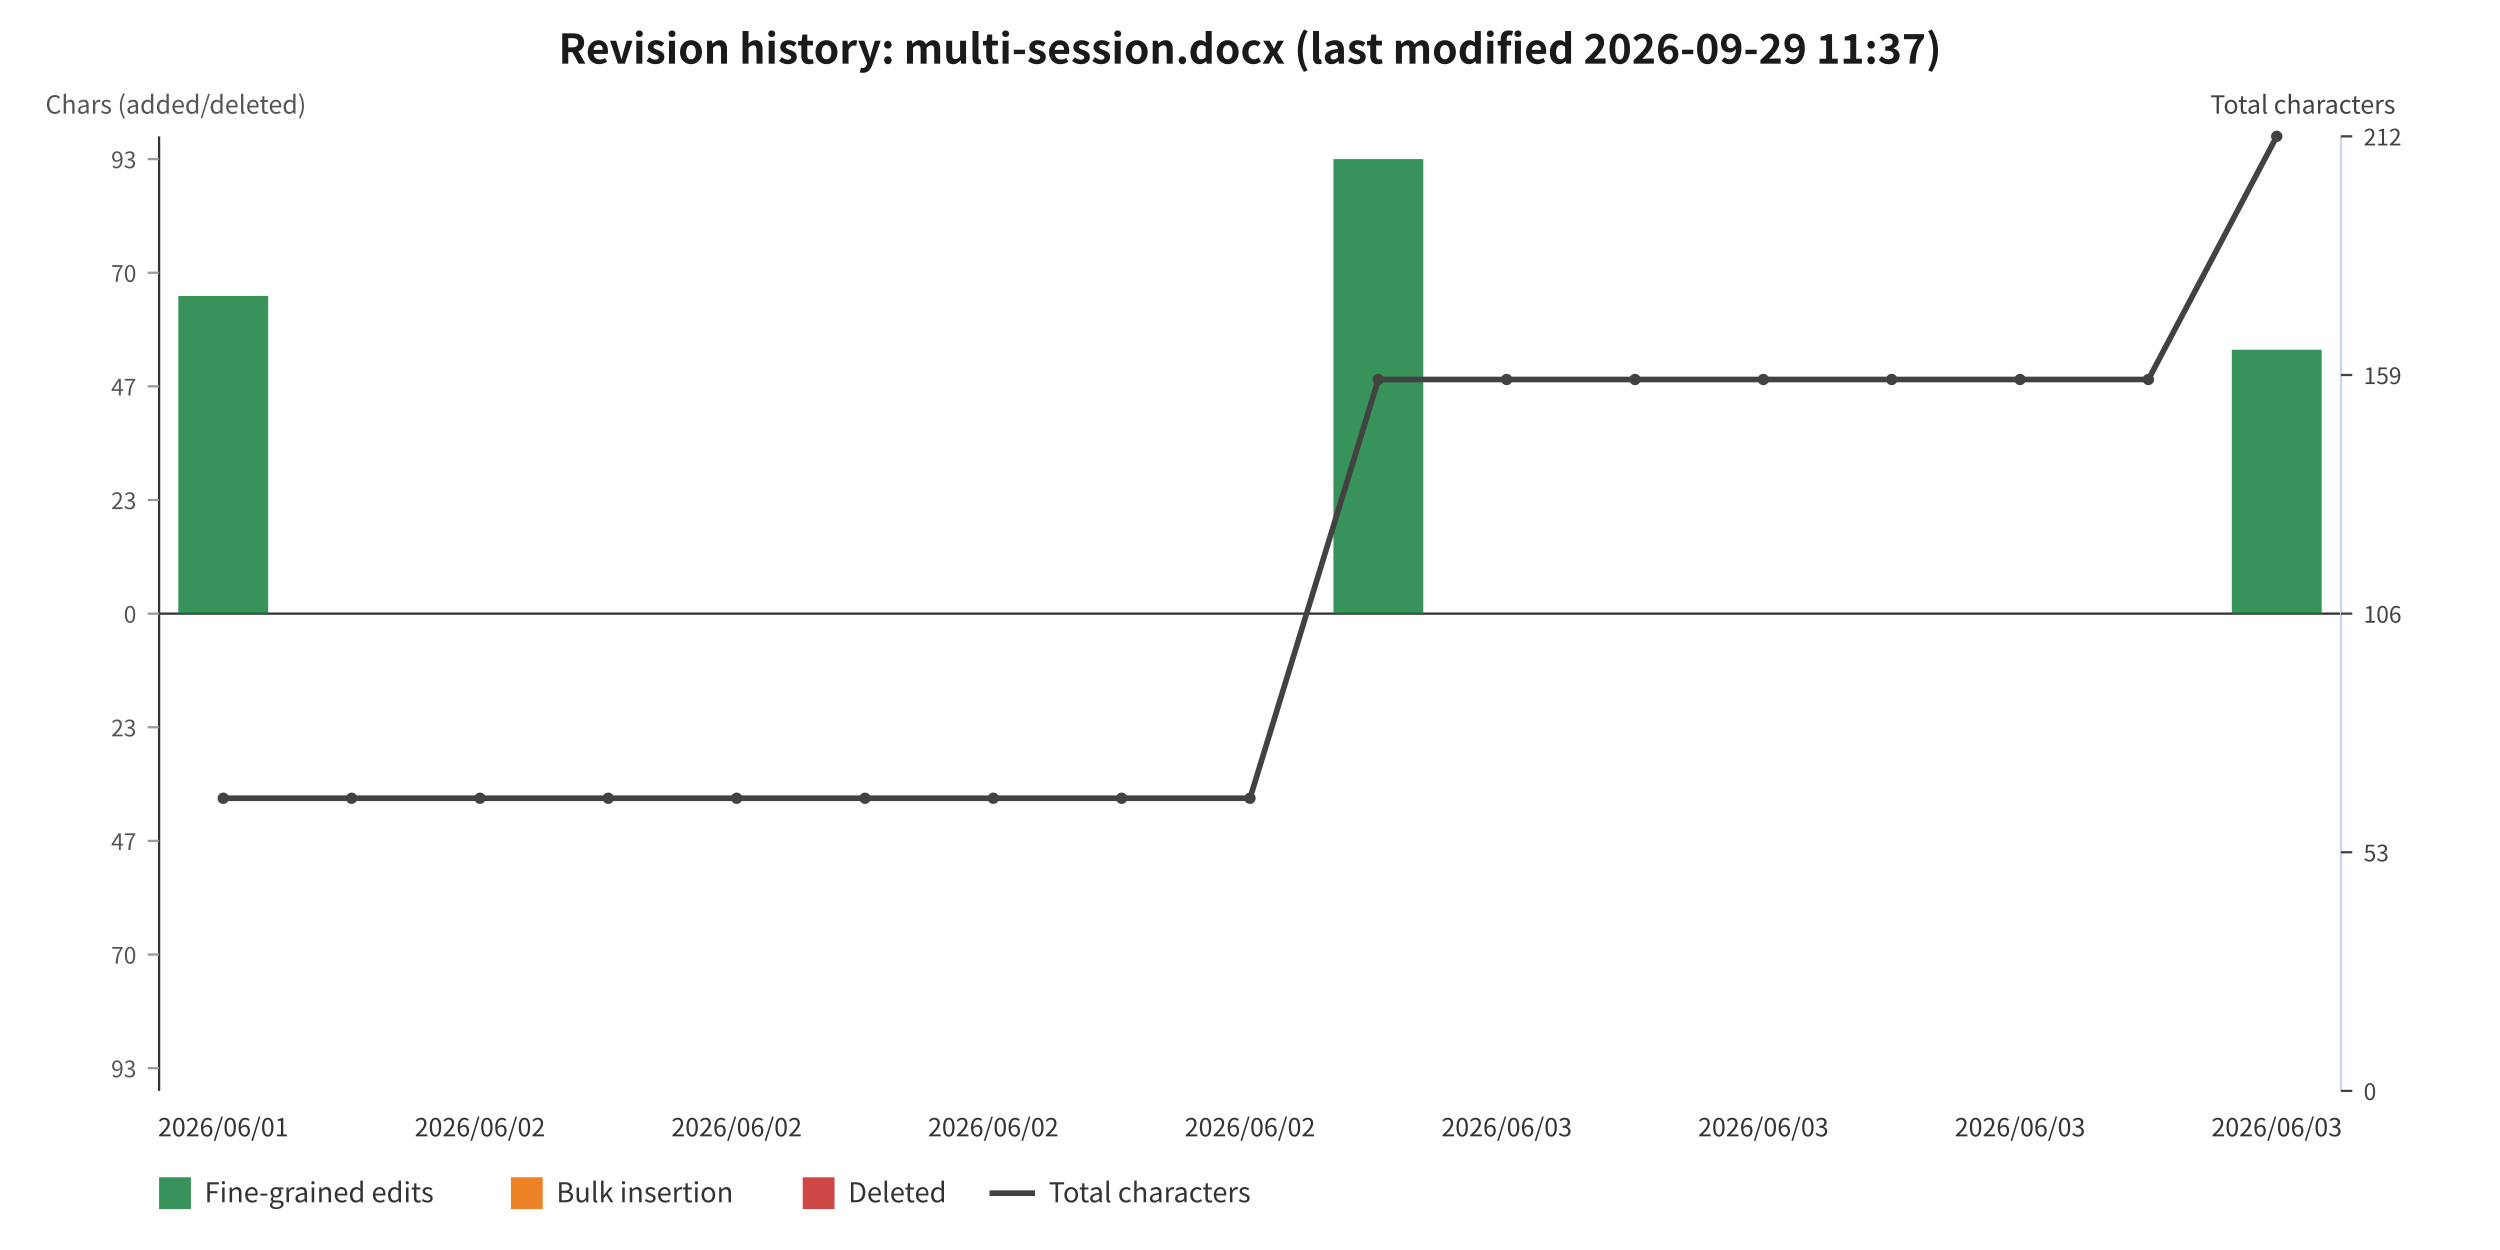
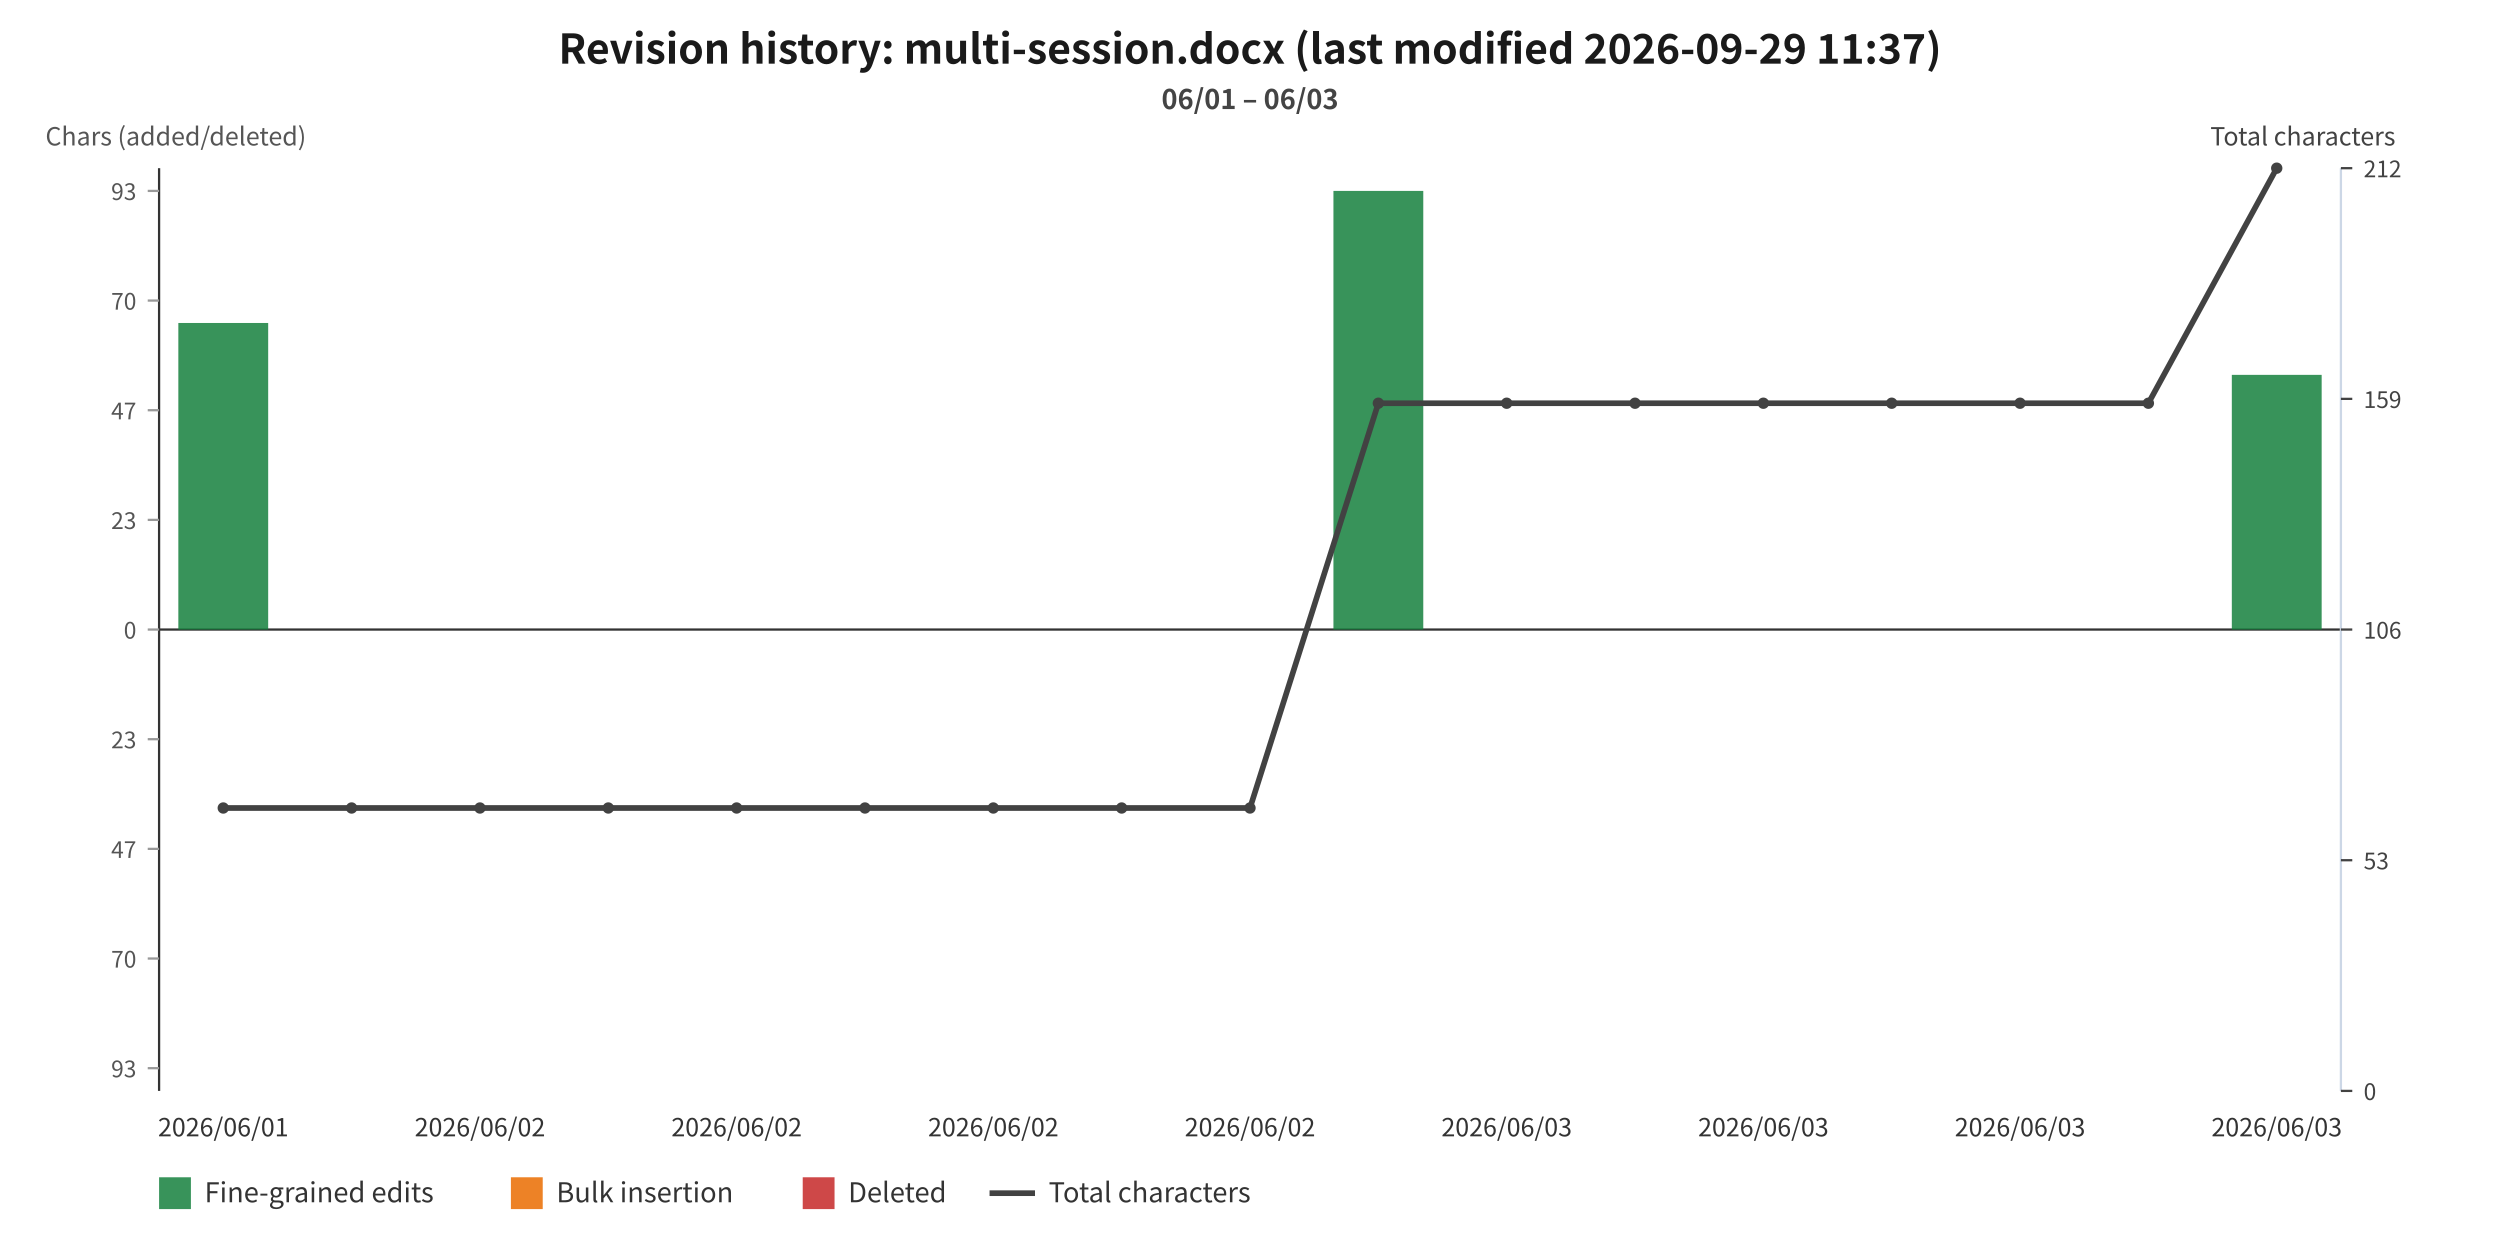
<svg xmlns="http://www.w3.org/2000/svg" width="1100" height="550" viewBox="0 0 1100 550" font-family="'Noto Sans CJK JP', 'Noto Sans JP', 'Yu Gothic', 'Hiragino Sans', Meiryo, 'MS PGothic', 'Helvetica Neue', Arial, sans-serif">
  <rect width="100%" height="100%" fill="#ffffff" />
  <text x="550" y="28" text-anchor="middle" font-size="18" font-weight="bold" fill="#1a1a1a">Revision history: multi-session.docx (last modified 2026-09-29 11:37)</text>
-   <line x1="70" y1="270" x2="1030" y2="270" stroke="#333" stroke-width="1" />
-   <line x1="70" y1="60" x2="70" y2="480" stroke="#333" stroke-width="1" />
-   <line x1="1030" y1="60" x2="1030" y2="480" stroke="#ccd7e6" stroke-width="1" />
+   <line x1="70" y1="277" x2="1030" y2="277" stroke="#333" stroke-width="1" />
+   <line x1="70" y1="74" x2="70" y2="480" stroke="#333" stroke-width="1" />
+   <line x1="1030" y1="74" x2="1030" y2="480" stroke="#ccd7e6" stroke-width="1" />
  <line x1="65" y1="470.00" x2="70" y2="470.00" stroke="#999" />
  <text x="60" y="474.00" font-size="10" fill="#555" text-anchor="end">93</text>
-   <line x1="65" y1="420.00" x2="70" y2="420.00" stroke="#999" />
-   <text x="60" y="424.00" font-size="10" fill="#555" text-anchor="end">70</text>
-   <line x1="65" y1="370.00" x2="70" y2="370.00" stroke="#999" />
-   <text x="60" y="374.00" font-size="10" fill="#555" text-anchor="end">47</text>
-   <line x1="65" y1="320.00" x2="70" y2="320.00" stroke="#999" />
-   <text x="60" y="324.00" font-size="10" fill="#555" text-anchor="end">23</text>
-   <line x1="65" y1="270.00" x2="70" y2="270.00" stroke="#999" />
-   <text x="60" y="274.00" font-size="10" fill="#555" text-anchor="end">0</text>
-   <line x1="65" y1="220.00" x2="70" y2="220.00" stroke="#999" />
-   <text x="60" y="224.00" font-size="10" fill="#555" text-anchor="end">23</text>
-   <line x1="65" y1="170.00" x2="70" y2="170.00" stroke="#999" />
-   <text x="60" y="174.00" font-size="10" fill="#555" text-anchor="end">47</text>
-   <line x1="65" y1="120.00" x2="70" y2="120.00" stroke="#999" />
-   <text x="60" y="124.00" font-size="10" fill="#555" text-anchor="end">70</text>
-   <line x1="65" y1="70.00" x2="70" y2="70.00" stroke="#999" />
-   <text x="60" y="74.00" font-size="10" fill="#555" text-anchor="end">93</text>
+   <line x1="65" y1="421.75" x2="70" y2="421.75" stroke="#999" />
+   <text x="60" y="425.75" font-size="10" fill="#555" text-anchor="end">70</text>
+   <line x1="65" y1="373.50" x2="70" y2="373.50" stroke="#999" />
+   <text x="60" y="377.50" font-size="10" fill="#555" text-anchor="end">47</text>
+   <line x1="65" y1="325.25" x2="70" y2="325.25" stroke="#999" />
+   <text x="60" y="329.25" font-size="10" fill="#555" text-anchor="end">23</text>
+   <line x1="65" y1="277.00" x2="70" y2="277.00" stroke="#999" />
+   <text x="60" y="281.00" font-size="10" fill="#555" text-anchor="end">0</text>
+   <line x1="65" y1="228.75" x2="70" y2="228.75" stroke="#999" />
+   <text x="60" y="232.75" font-size="10" fill="#555" text-anchor="end">23</text>
+   <line x1="65" y1="180.50" x2="70" y2="180.50" stroke="#999" />
+   <text x="60" y="184.50" font-size="10" fill="#555" text-anchor="end">47</text>
+   <line x1="65" y1="132.25" x2="70" y2="132.25" stroke="#999" />
+   <text x="60" y="136.25" font-size="10" fill="#555" text-anchor="end">70</text>
+   <line x1="65" y1="84.00" x2="70" y2="84.00" stroke="#999" />
+   <text x="60" y="88.00" font-size="10" fill="#555" text-anchor="end">93</text>
  <line x1="1030.00" y1="480.00" x2="1035.00" y2="480.00" stroke="#424242" />
  <text x="1040.00" y="484.00" font-size="10" fill="#424242" text-anchor="start">0</text>
-   <line x1="1030.00" y1="375.00" x2="1035.00" y2="375.00" stroke="#424242" />
-   <text x="1040.00" y="379.00" font-size="10" fill="#424242" text-anchor="start">53</text>
-   <line x1="1030.00" y1="270.00" x2="1035.00" y2="270.00" stroke="#424242" />
-   <text x="1040.00" y="274.00" font-size="10" fill="#424242" text-anchor="start">106</text>
-   <line x1="1030.00" y1="165.00" x2="1035.00" y2="165.00" stroke="#424242" />
-   <text x="1040.00" y="169.00" font-size="10" fill="#424242" text-anchor="start">159</text>
-   <line x1="1030.00" y1="60.00" x2="1035.00" y2="60.00" stroke="#424242" />
-   <text x="1040.00" y="64.00" font-size="10" fill="#424242" text-anchor="start">212</text>
+   <line x1="1030.00" y1="378.50" x2="1035.00" y2="378.50" stroke="#424242" />
+   <text x="1040.00" y="382.50" font-size="10" fill="#424242" text-anchor="start">53</text>
+   <line x1="1030.00" y1="277.00" x2="1035.00" y2="277.00" stroke="#424242" />
+   <text x="1040.00" y="281.00" font-size="10" fill="#424242" text-anchor="start">106</text>
+   <line x1="1030.00" y1="175.50" x2="1035.00" y2="175.50" stroke="#424242" />
+   <text x="1040.00" y="179.50" font-size="10" fill="#424242" text-anchor="start">159</text>
+   <line x1="1030.00" y1="74.00" x2="1035.00" y2="74.00" stroke="#424242" />
+   <text x="1040.00" y="78.00" font-size="10" fill="#424242" text-anchor="start">212</text>
  <text x="98.24" y="500.00" font-size="11" fill="#333" text-anchor="middle">2026/06/01</text>
  <text x="211.18" y="500.00" font-size="11" fill="#333" text-anchor="middle">2026/06/02</text>
  <text x="324.12" y="500.00" font-size="11" fill="#333" text-anchor="middle">2026/06/02</text>
  <text x="437.06" y="500.00" font-size="11" fill="#333" text-anchor="middle">2026/06/02</text>
  <text x="550.00" y="500.00" font-size="11" fill="#333" text-anchor="middle">2026/06/02</text>
  <text x="662.94" y="500.00" font-size="11" fill="#333" text-anchor="middle">2026/06/03</text>
  <text x="775.88" y="500.00" font-size="11" fill="#333" text-anchor="middle">2026/06/03</text>
  <text x="888.82" y="500.00" font-size="11" fill="#333" text-anchor="middle">2026/06/03</text>
  <text x="1001.76" y="500.00" font-size="11" fill="#333" text-anchor="middle">2026/06/03</text>
  <g>
-     <rect x="78.47" y="130.22" width="39.53" height="139.78" fill="rgb(22,128,61)" fill-opacity="0.85" />
-     <rect x="586.71" y="70.00" width="39.53" height="200.00" fill="rgb(22,128,61)" fill-opacity="0.85" />
-     <rect x="982.00" y="153.87" width="39.53" height="116.13" fill="rgb(22,128,61)" fill-opacity="0.85" />
+     <rect x="78.47" y="142.11" width="39.53" height="134.89" fill="rgb(22,128,61)" fill-opacity="0.85" />
+     <rect x="586.71" y="84.00" width="39.53" height="193.00" fill="rgb(22,128,61)" fill-opacity="0.85" />
+     <rect x="982.00" y="164.94" width="39.53" height="112.06" fill="rgb(22,128,61)" fill-opacity="0.85" />
  </g>
-   <polyline points="98.24,351.23 154.71,351.23 211.18,351.23 267.65,351.23 324.12,351.23 380.59,351.23 437.06,351.23 493.53,351.23 550.00,351.23 606.47,166.98 662.94,166.98 719.41,166.98 775.88,166.98 832.35,166.98 888.82,166.98 945.29,166.98 1001.76,60.00" fill="none" stroke="#424242" stroke-width="2.5" />
+   <polyline points="98.24,355.52 154.71,355.52 211.18,355.52 267.65,355.52 324.12,355.52 380.59,355.52 437.06,355.52 493.53,355.52 550.00,355.52 606.47,177.42 662.94,177.42 719.41,177.42 775.88,177.42 832.35,177.42 888.82,177.42 945.29,177.42 1001.76,74.00" fill="none" stroke="#424242" stroke-width="2.5" />
  <g fill="#424242">
-     <circle cx="98.24" cy="351.23" r="2.5" />
-     <circle cx="154.71" cy="351.23" r="2.5" />
-     <circle cx="211.18" cy="351.23" r="2.5" />
-     <circle cx="267.65" cy="351.23" r="2.5" />
-     <circle cx="324.12" cy="351.23" r="2.5" />
-     <circle cx="380.59" cy="351.23" r="2.5" />
-     <circle cx="437.06" cy="351.23" r="2.5" />
-     <circle cx="493.53" cy="351.23" r="2.5" />
-     <circle cx="550.00" cy="351.23" r="2.5" />
-     <circle cx="606.47" cy="166.98" r="2.5" />
-     <circle cx="662.94" cy="166.98" r="2.5" />
-     <circle cx="719.41" cy="166.98" r="2.5" />
-     <circle cx="775.88" cy="166.98" r="2.5" />
-     <circle cx="832.35" cy="166.98" r="2.5" />
-     <circle cx="888.82" cy="166.98" r="2.5" />
-     <circle cx="945.29" cy="166.98" r="2.5" />
-     <circle cx="1001.76" cy="60.00" r="2.5" />
+     <circle cx="98.24" cy="355.52" r="2.5" />
+     <circle cx="154.71" cy="355.52" r="2.5" />
+     <circle cx="211.18" cy="355.52" r="2.5" />
+     <circle cx="267.65" cy="355.52" r="2.5" />
+     <circle cx="324.12" cy="355.52" r="2.5" />
+     <circle cx="380.59" cy="355.52" r="2.5" />
+     <circle cx="437.06" cy="355.52" r="2.5" />
+     <circle cx="493.53" cy="355.52" r="2.5" />
+     <circle cx="550.00" cy="355.52" r="2.5" />
+     <circle cx="606.47" cy="177.42" r="2.5" />
+     <circle cx="662.94" cy="177.42" r="2.5" />
+     <circle cx="719.41" cy="177.42" r="2.5" />
+     <circle cx="775.88" cy="177.42" r="2.5" />
+     <circle cx="832.35" cy="177.42" r="2.5" />
+     <circle cx="888.82" cy="177.42" r="2.5" />
+     <circle cx="945.29" cy="177.42" r="2.5" />
+     <circle cx="1001.76" cy="74.00" r="2.5" />
  </g>
-   <text x="20" y="50" font-size="11" fill="#555">Chars (added/deleted)</text>
-   <text x="1054" y="50" font-size="11" fill="#424242" text-anchor="end">Total characters</text>
+   <text x="20" y="64" font-size="11" fill="#555">Chars (added/deleted)</text>
+   <text x="1054" y="64" font-size="11" fill="#424242" text-anchor="end">Total characters</text>
+   <text x="550.00" y="48" text-anchor="middle" font-size="12" font-weight="bold" fill="#444">06/01 – 06/03</text>
  <g transform="translate(70, 528)">
    <rect x="0" y="-10" width="14" height="14" fill="rgb(22,128,61)" fill-opacity="0.85" />
    <text x="20" y="1" font-size="12" fill="#333">Fine-grained edits</text>
    <rect x="154.8" y="-10" width="14" height="14" fill="rgb(234,108,0)" fill-opacity="0.85" />
    <text x="174.8" y="1" font-size="12" fill="#333">Bulk insertion</text>
    <rect x="283.2" y="-10" width="14" height="14" fill="rgb(198,40,40)" fill-opacity="0.85" />
    <text x="303.2" y="1" font-size="12" fill="#333">Deleted</text>
    <line x1="365.4" y1="-3" x2="385.4" y2="-3" stroke="#424242" stroke-width="2.5" />
    <text x="391.4" y="1" font-size="12" fill="#333">Total characters</text>
  </g>
</svg>
